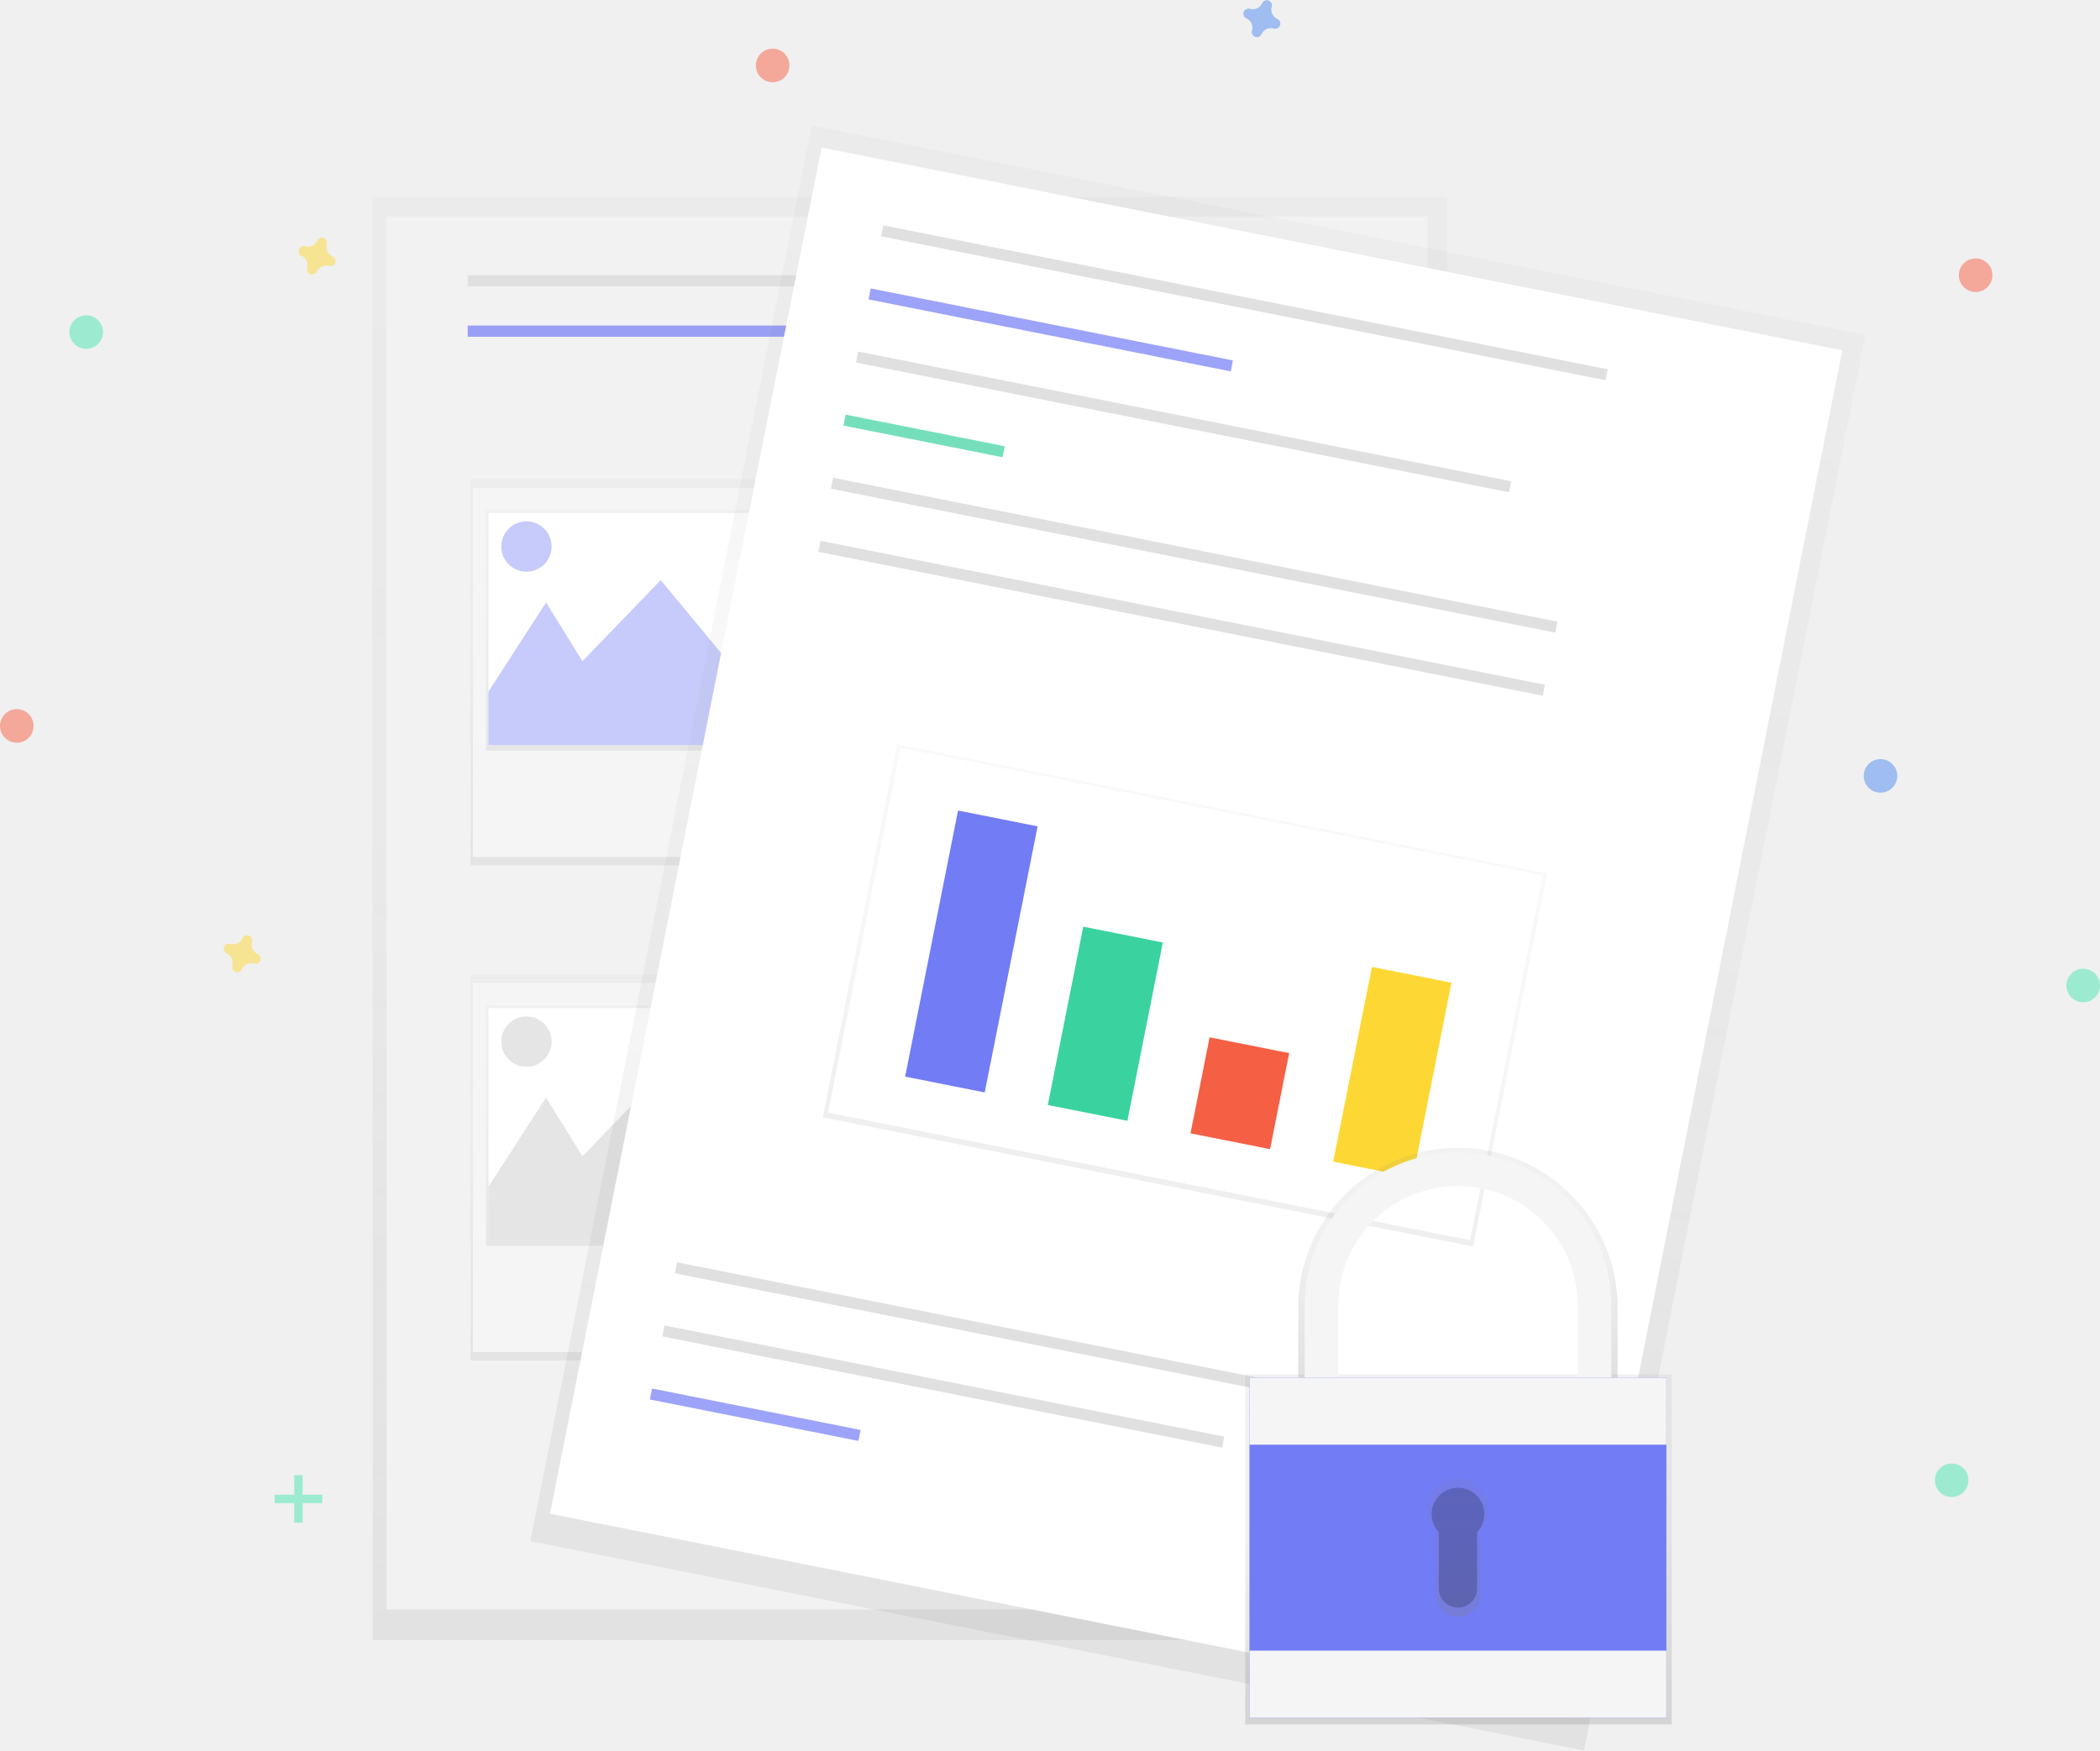
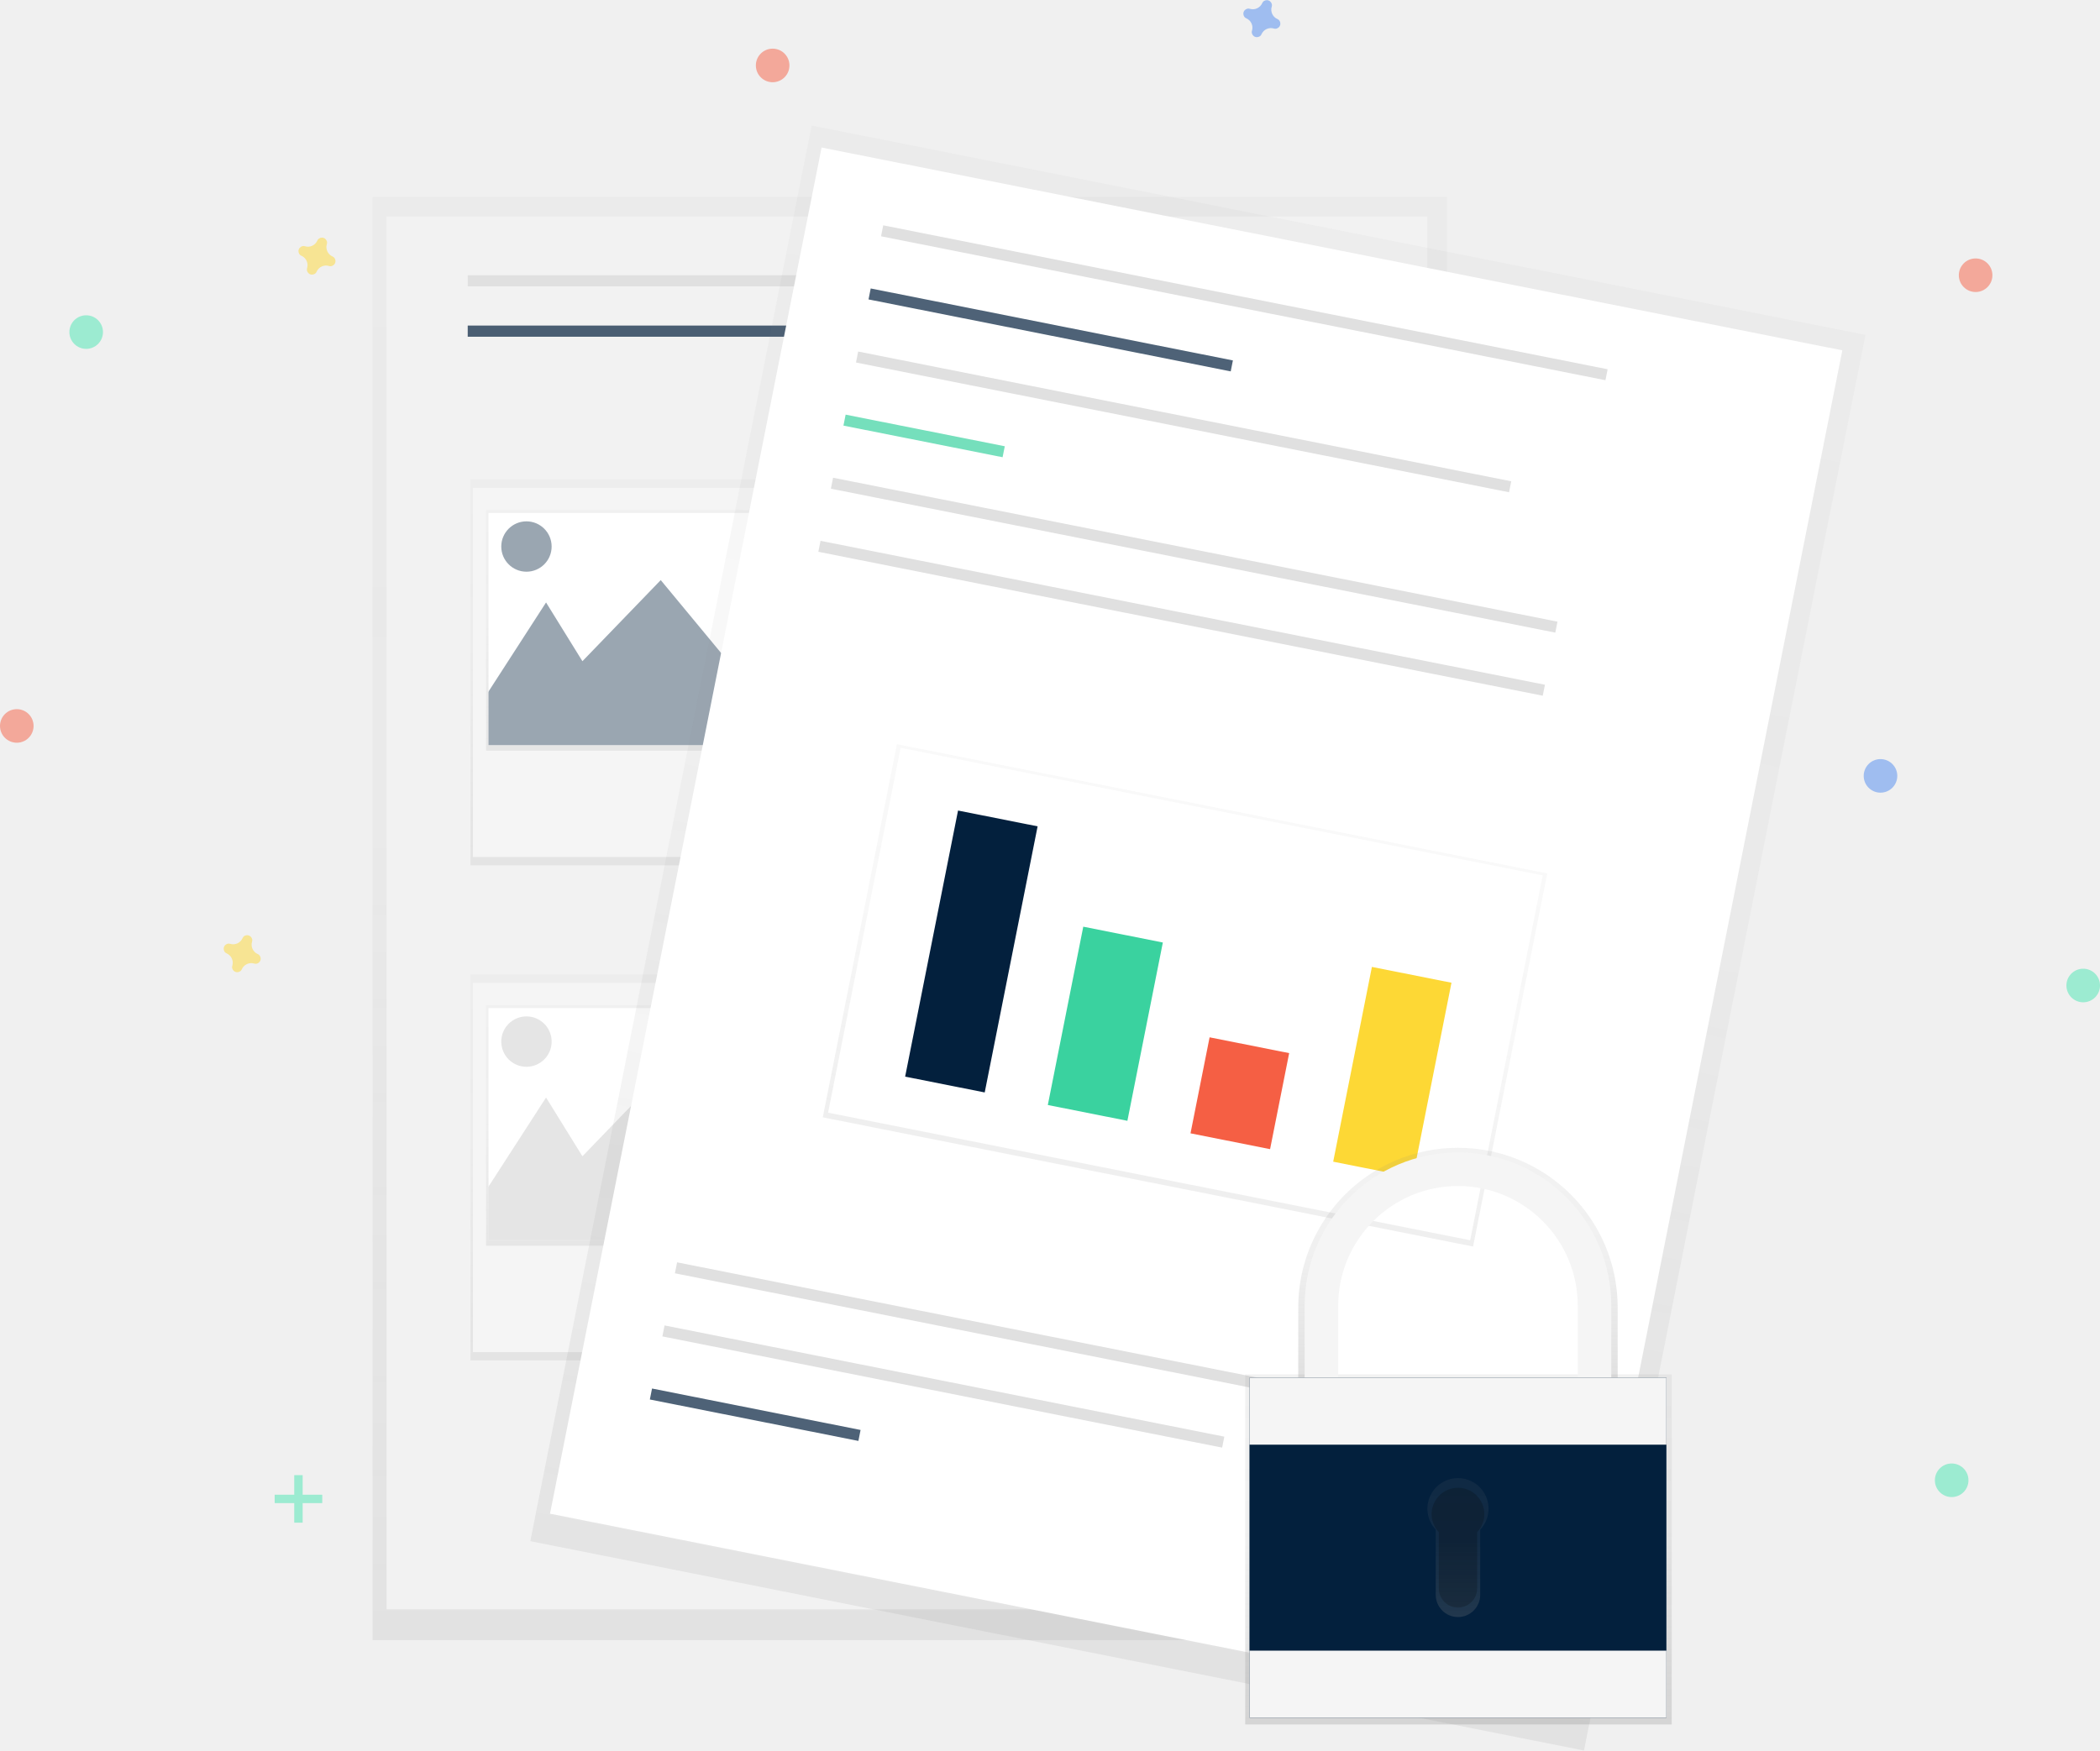
<svg xmlns="http://www.w3.org/2000/svg" xmlns:xlink="http://www.w3.org/1999/xlink" data-name="Layer 1" width="918.14" height="765.54">
  <defs>
    <linearGradient id="a" x1="397.74" y1="717.25" x2="397.74" y2="86.11" gradientUnits="userSpaceOnUse">
      <stop offset="0" stop-color="gray" stop-opacity=".25" />
      <stop offset=".54" stop-color="gray" stop-opacity=".12" />
      <stop offset="1" stop-color="gray" stop-opacity=".1" />
    </linearGradient>
    <linearGradient id="b" x1="288.88" y1="378.44" x2="288.88" y2="209.65" xlink:href="#a" />
    <linearGradient id="c" x1="288.88" y1="328.29" x2="288.88" y2="223.1" xlink:href="#a" />
    <linearGradient id="e" x1="288.88" y1="594.94" x2="288.88" y2="426.14" xlink:href="#a" />
    <linearGradient id="f" x1="288.88" y1="544.79" x2="288.88" y2="439.6" xlink:href="#a" />
    <linearGradient id="h" x1="671.57" y1="760.34" x2="671.57" y2="129.2" gradientTransform="rotate(90 651.765 457.665)" xlink:href="#a" />
    <linearGradient id="i" x1="670.96" y1="553.63" x2="670.96" y2="387.28" gradientTransform="rotate(90 648.96 480.55)" xlink:href="#a" />
    <linearGradient id="j" x1="637.66" y1="754.12" x2="637.66" y2="601.05" xlink:href="#a" />
    <linearGradient id="k" x1="778.37" y1="673.86" x2="778.37" y2="569.13" xlink:href="#a" />
    <linearGradient id="l" x1="778.37" y1="774.41" x2="778.37" y2="713.66" xlink:href="#a" />
    <clipPath id="d" transform="translate(-140.93 -67.23)">
      <path data-name="&lt;Rectangle&gt;" fill="#fff" d="M354.51 291.55h150.6v101.52h-150.6z" />
    </clipPath>
    <clipPath id="g" transform="translate(-140.93 -67.23)">
      <path data-name="&lt;Rectangle&gt;" fill="#fff" d="M354.51 508.05h150.6v101.52h-150.6z" />
    </clipPath>
  </defs>
  <path fill="url(#a)" d="M162.9 86.11h469.69v631.14H162.9z" opacity=".5" />
  <path fill="#f2f2f2" d="M169.02 94.67h455.01v609.12H169.02z" />
  <path fill="#e0e0e0" d="M204.49 120.36h156.56v4.89H204.49z" />
-   <path fill="#727cf5" opacity=".7" d="M204.49 142.37h156.56v4.89H204.49z" />
+   <path fill="#03203d" opacity=".7" d="M204.49 142.37h156.56v4.89H204.49z" />
  <path fill="#e0e0e0" d="M384.29 120.36h156.56v4.89H384.29zm24.46 139.44h156.56v4.89H408.75zm3.67 13.45h156.56v4.89H412.42zm7.34 13.45h156.56v4.89H419.76zm-11.01 189.59h156.56v4.89H408.75zm3.67 13.46h156.56v4.89H412.42zm7.34 13.45h156.56v4.89H419.76z" />
  <path fill="url(#b)" d="M205.71 209.65h166.35v168.79H205.71z" opacity=".5" />
  <path fill="#f5f5f5" d="M206.76 213.32h163.72v161.45H206.76z" />
  <path fill="url(#c)" d="M212.53 223.1h152.7v105.19h-152.7z" opacity=".5" />
  <path data-name="&lt;Rectangle&gt;" fill="#fff" d="M213.58 224.32h150.6v101.52h-150.6z" />
-   <g clip-path="url(#d)" fill="#727cf5">
+   <g clip-path="url(#d)" fill="#03203d">
    <path opacity=".4" d="M200.82 322.18l37.92-58.72 15.9 25.69 34.24-35.47 29.36 35.47 25.69-52.59 66.05 105.19-214.05-7.34 4.89-12.23z" />
    <circle cx="230.17" cy="239" r="11.01" opacity=".4" />
  </g>
  <path fill="url(#e)" d="M205.71 426.14h166.35v168.79H205.71z" opacity=".5" />
  <path fill="#f5f5f5" d="M206.76 429.81h163.72v161.45H206.76z" />
  <path fill="url(#f)" d="M212.53 439.6h152.7v105.19h-152.7z" opacity=".5" />
  <path data-name="&lt;Rectangle&gt;" fill="#fff" d="M213.58 440.82h150.6v101.52h-150.6z" />
  <g clip-path="url(#g)" fill="#bdbdbd">
    <path opacity=".4" d="M200.82 538.67l37.92-58.71 15.9 25.69 34.24-35.47 29.36 35.47 25.69-52.6 66.05 105.19-214.05-7.34 4.89-12.23z" />
    <circle cx="230.17" cy="455.5" r="11.01" opacity=".4" />
  </g>
  <path transform="rotate(-78.76 553.216 529.704)" fill="url(#h)" d="M349.09 242.63h631.14v469.69H349.09z" opacity=".5" />
  <path fill="#fff" d="M240.474 661.952l118.73-597.436 446.282 88.69-118.73 597.436z" />
  <path fill="#e0e0e0" d="M386.157 98.537l316.716 62.942-.953 4.796-316.716-62.941zM296.034 552.03l316.716 62.94-.953 4.797-316.716-62.942zm-5.482 27.596l244.734 48.636-.954 4.796-244.734-48.636z" />
-   <path fill="#727cf5" opacity=".7" d="M285.074 607.213l91.177 18.12-.953 4.796-91.177-18.12zm95.606-481.069l158.354 31.47-.953 4.796-158.354-31.47z" />
+   <path fill="#03203d" opacity=".7" d="M285.074 607.213l91.177 18.12-.953 4.796-91.177-18.12zm95.606-481.069l158.354 31.47-.953 4.796-158.354-31.47z" />
  <path fill="#e0e0e0" d="M375.198 153.73l285.526 56.743-.953 4.797-285.526-56.743z" />
  <path fill="#3ad29f" opacity=".7" d="M369.718 181.326l69.58 13.828-.954 4.796-69.58-13.828z" />
  <path fill="#e0e0e0" d="M364.225 208.914l316.716 62.941-.953 4.796-316.717-62.94z" />
  <path transform="rotate(-78.76 547.604 554.776)" fill="url(#i)" d="M575.87 357.6h166.35v289.88H575.87z" opacity=".5" />
  <path fill="#fff" d="M393.757 327.022l280.73 55.79-31.71 159.56-280.73-55.79z" />
  <path fill="#e0e0e0" d="M358.742 236.507l316.716 62.94-.953 4.797-316.716-62.941z" />
-   <path fill="#727cf5" d="M418.862 354.455l34.79 6.914-23.125 116.365-34.79-6.914z" />
+   <path fill="#03203d" d="M418.862 354.455l34.79 6.914-23.125 116.365-34.79-6.914z" />
  <path fill="#3ad29f" d="M473.615 405.25l34.79 6.914-15.497 77.975-34.79-6.914z" />
  <path fill="#f55f44" d="M528.846 453.627l34.79 6.914-8.344 41.988-34.79-6.913z" />
  <path fill="#fdd835" d="M599.81 422.843l34.79 6.913-16.926 85.175-34.79-6.914z" />
  <g opacity=".5" fill="#47e6b1">
    <path d="M128.65 645.09h3.67v20.79h-3.67z" />
    <path d="M140.89 653.65v3.67H120.1v-3.67z" />
  </g>
  <path d="M558.51 8.33a4.49 4.49 0 01-2.5-5.43 2.16 2.16 0 00.1-.5 2.25 2.25 0 00-4-1.49 2.16 2.16 0 00-.25.44 4.49 4.49 0 01-5.43 2.5 2.16 2.16 0 00-.5-.1 2.25 2.25 0 00-1.49 4 2.16 2.16 0 00.44.25 4.49 4.49 0 012.5 5.43 2.16 2.16 0 00-.1.5 2.25 2.25 0 004 1.49 2.16 2.16 0 00.25-.44 4.49 4.49 0 015.43-2.5 2.16 2.16 0 00.5.1 2.25 2.25 0 001.49-4 2.16 2.16 0 00-.44-.25z" fill="#4d8af0" opacity=".5" />
  <path d="M145.4 112.17a4.49 4.49 0 01-2.5-5.43 2.16 2.16 0 00.1-.5 2.25 2.25 0 00-4-1.49 2.16 2.16 0 00-.25.44 4.49 4.49 0 01-5.43 2.5 2.16 2.16 0 00-.5-.1 2.25 2.25 0 00-1.49 4 2.16 2.16 0 00.44.25 4.49 4.49 0 012.5 5.43 2.16 2.16 0 00-.1.5 2.25 2.25 0 004 1.49 2.16 2.16 0 00.25-.44 4.49 4.49 0 015.43-2.5 2.16 2.16 0 00.5.1 2.25 2.25 0 001.49-4 2.16 2.16 0 00-.44-.25zm-32.7 305.06a4.49 4.49 0 01-2.5-5.43 2.16 2.16 0 00.1-.5 2.25 2.25 0 00-4-1.49 2.16 2.16 0 00-.25.44 4.49 4.49 0 01-5.43 2.5 2.16 2.16 0 00-.5-.1 2.25 2.25 0 00-1.49 4 2.16 2.16 0 00.44.25 4.49 4.49 0 012.5 5.43 2.16 2.16 0 00-.1.5 2.25 2.25 0 004 1.49 2.16 2.16 0 00.25-.44 4.49 4.49 0 015.43-2.5 2.16 2.16 0 00.5.1 2.25 2.25 0 001.49-4 2.16 2.16 0 00-.44-.25z" fill="#fdd835" opacity=".5" />
  <circle cx="337.81" cy="28.62" r="7.34" fill="#f55f44" opacity=".5" />
  <circle cx="7.34" cy="317.46" r="7.34" fill="#f55f44" opacity=".5" />
  <circle cx="863.76" cy="120.36" r="7.34" fill="#f55f44" opacity=".5" />
  <circle cx="822.17" cy="339.3" r="7.34" fill="#4d8af0" opacity=".5" />
  <circle cx="37.68" cy="145.22" r="7.34" fill="#47e6b1" opacity=".5" />
  <circle cx="853.29" cy="647.34" r="7.34" fill="#47e6b1" opacity=".5" />
  <circle cx="910.8" cy="430.97" r="7.34" fill="#47e6b1" opacity=".5" />
  <path fill="url(#j)" d="M544.42 601.05H730.9v153.07H544.42z" />
  <path d="M723.82 639a54.55 54.55 0 01109.1 0v34.91h15.27V639a69.82 69.82 0 00-139.65 0v34.91h15.27z" transform="translate(-140.93 -67.23)" fill="url(#k)" />
  <path d="M585.07 571.02a52.37 52.37 0 11104.74 0v33.52h14.66v-33.52a67.03 67.03 0 00-134.06 0v33.52h14.66z" fill="#f5f5f5" />
-   <path fill="#727cf5" d="M546.32 602.45h182.24v148.73H546.32z" />
+   <path fill="#03203d" d="M546.32 602.45h182.24v148.73H546.32z" />
  <path fill="#f5f5f5" d="M546.32 602.45h182.24v148.73H546.32z" />
-   <path fill="#727cf5" d="M546.32 631.77h182.24v90.07H546.32z" />
+   <path fill="#03203d" d="M546.32 631.77h182.24v90.07H546.32z" />
  <path d="M791.73 727a13.36 13.36 0 10-23.08 9.15v28.51a9.72 9.72 0 0019.44 0v-28.48a13.3 13.3 0 003.64-9.18z" transform="translate(-140.93 -67.23)" fill="url(#l)" />
  <path d="M648.96 662.15a11.52 11.52 0 10-19.9 7.89v24.58a8.38 8.38 0 1016.76 0v-24.58a11.47 11.47 0 003.14-7.89z" opacity=".2" />
</svg>
